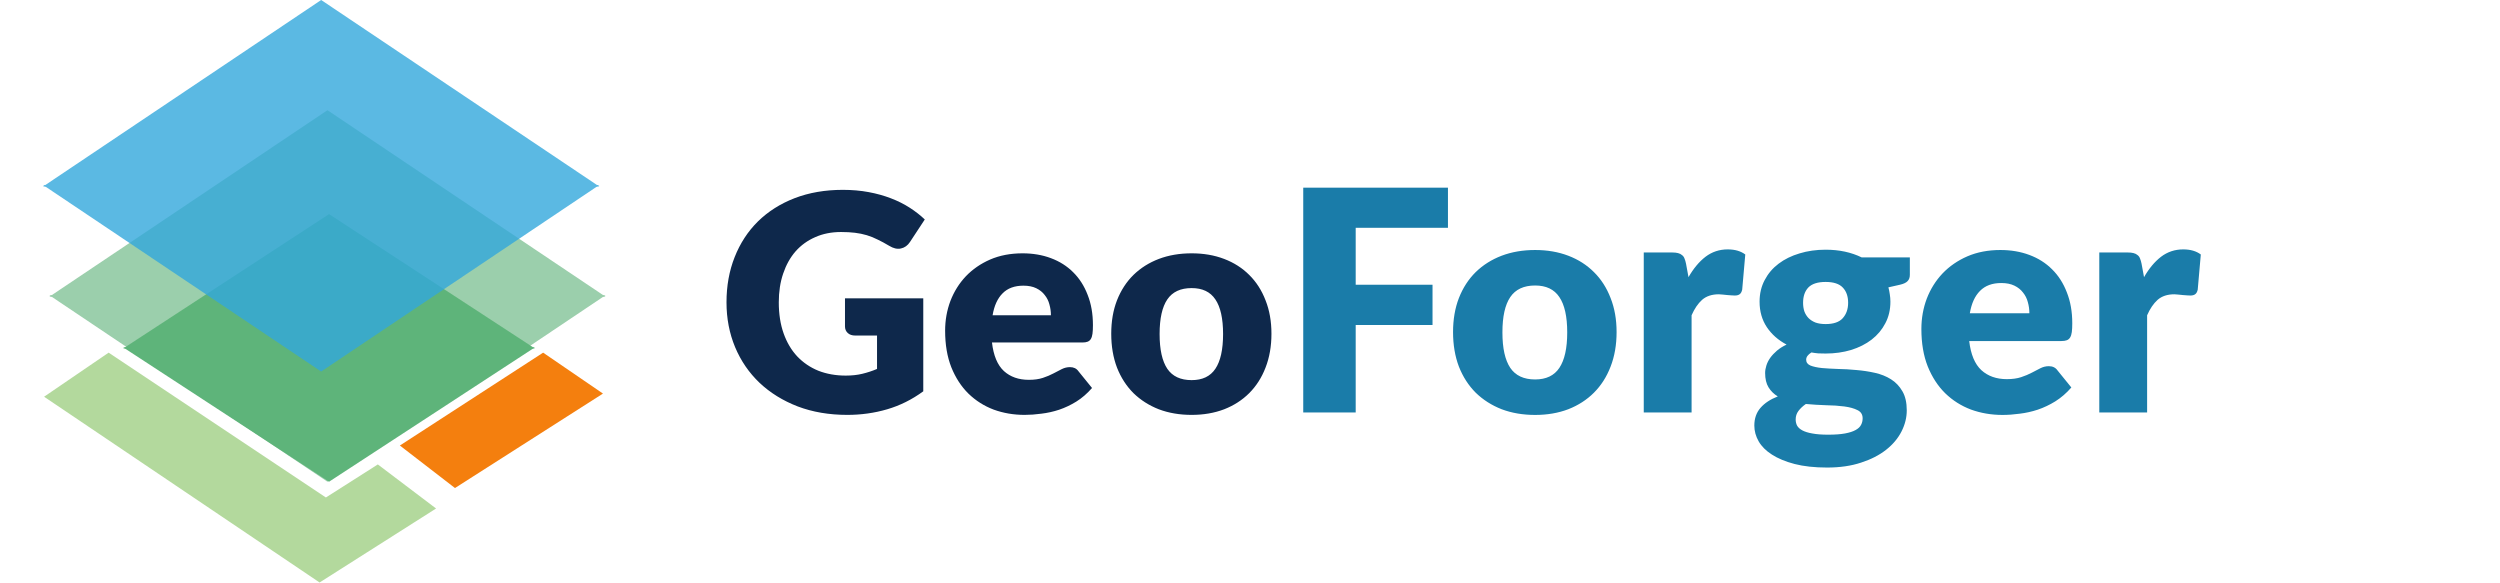
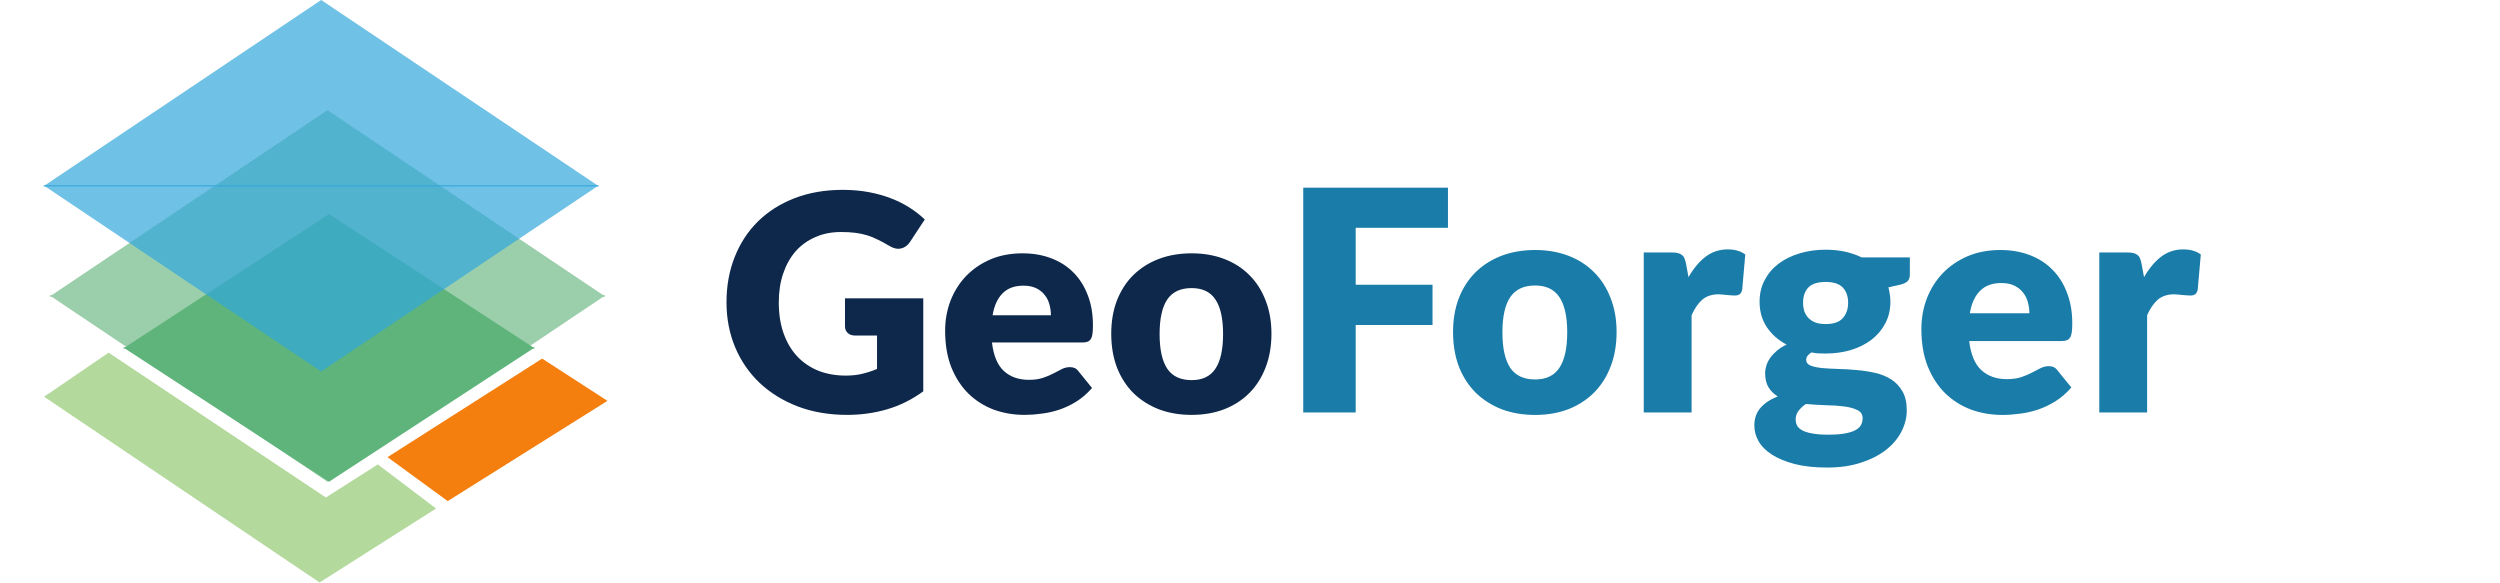
<svg xmlns="http://www.w3.org/2000/svg" width="794" height="185" viewBox="0 0 794 185" fill="none">
-   <path d="M144.5 155L127 141.5L172.5 112L191.5 125L144.5 155Z" fill="#F47F0E" />
  <path d="M268.368 94.76H293.232V124.28C289.648 126.904 285.824 128.808 281.76 129.992C277.728 131.176 273.504 131.768 269.088 131.768C263.328 131.768 258.08 130.872 253.344 129.08C248.64 127.256 244.608 124.76 241.248 121.592C237.888 118.392 235.296 114.616 233.472 110.264C231.648 105.88 230.736 101.128 230.736 96.008C230.736 90.792 231.6 86.008 233.328 81.656C235.056 77.272 237.52 73.496 240.72 70.328C243.952 67.16 247.84 64.696 252.384 62.936C256.96 61.176 262.064 60.296 267.696 60.296C270.608 60.296 273.344 60.536 275.904 61.016C278.464 61.496 280.816 62.152 282.96 62.984C285.136 63.816 287.12 64.808 288.912 65.96C290.704 67.112 292.304 68.36 293.712 69.704L289.008 76.856C288.272 77.976 287.312 78.664 286.128 78.92C284.976 79.176 283.728 78.888 282.384 78.056C281.104 77.288 279.888 76.632 278.736 76.088C277.616 75.512 276.464 75.048 275.28 74.696C274.096 74.344 272.848 74.088 271.536 73.928C270.224 73.768 268.752 73.688 267.12 73.688C264.08 73.688 261.344 74.232 258.912 75.32C256.48 76.376 254.4 77.88 252.672 79.832C250.976 81.784 249.664 84.136 248.736 86.888C247.808 89.608 247.344 92.648 247.344 96.008C247.344 99.72 247.856 103.016 248.88 105.896C249.904 108.776 251.344 111.208 253.2 113.192C255.088 115.176 257.328 116.696 259.92 117.752C262.544 118.776 265.44 119.288 268.608 119.288C270.56 119.288 272.32 119.096 273.888 118.712C275.488 118.328 277.04 117.816 278.544 117.176V106.568H271.632C270.608 106.568 269.808 106.296 269.232 105.752C268.656 105.208 268.368 104.52 268.368 103.688V94.76ZM333.773 100.136C333.773 98.952 333.613 97.8 333.292 96.68C333.004 95.56 332.509 94.568 331.805 93.704C331.133 92.808 330.237 92.088 329.117 91.544C327.997 91 326.637 90.728 325.036 90.728C322.22 90.728 320.012 91.544 318.412 93.176C316.812 94.776 315.757 97.096 315.245 100.136H333.773ZM315.052 108.776C315.533 112.936 316.797 115.96 318.844 117.848C320.892 119.704 323.533 120.632 326.765 120.632C328.493 120.632 329.981 120.424 331.229 120.008C332.477 119.592 333.581 119.128 334.541 118.616C335.533 118.104 336.429 117.64 337.229 117.224C338.061 116.808 338.925 116.6 339.821 116.6C341.005 116.6 341.901 117.032 342.509 117.896L346.829 123.224C345.293 124.984 343.629 126.424 341.837 127.544C340.077 128.632 338.253 129.496 336.365 130.136C334.509 130.744 332.637 131.16 330.749 131.384C328.892 131.64 327.116 131.768 325.421 131.768C321.932 131.768 318.652 131.208 315.581 130.088C312.541 128.936 309.868 127.24 307.564 125C305.292 122.76 303.484 119.976 302.14 116.648C300.828 113.32 300.172 109.448 300.172 105.032C300.172 101.704 300.732 98.552 301.852 95.576C303.004 92.6 304.636 89.992 306.748 87.752C308.892 85.512 311.468 83.736 314.477 82.424C317.516 81.112 320.941 80.456 324.749 80.456C328.045 80.456 331.053 80.968 333.773 81.992C336.525 83.016 338.877 84.504 340.828 86.456C342.813 88.408 344.349 90.808 345.437 93.656C346.556 96.472 347.116 99.672 347.116 103.256C347.116 104.376 347.069 105.288 346.973 105.992C346.877 106.696 346.701 107.256 346.445 107.672C346.189 108.088 345.837 108.376 345.389 108.536C344.973 108.696 344.429 108.776 343.757 108.776H315.052ZM378.466 80.456C382.242 80.456 385.682 81.048 388.786 82.232C391.891 83.416 394.547 85.112 396.755 87.32C398.995 89.528 400.722 92.216 401.938 95.384C403.187 98.52 403.811 102.056 403.811 105.992C403.811 109.96 403.187 113.544 401.938 116.744C400.722 119.912 398.995 122.616 396.755 124.856C394.547 127.064 391.891 128.776 388.786 129.992C385.682 131.176 382.242 131.768 378.466 131.768C374.658 131.768 371.186 131.176 368.05 129.992C364.946 128.776 362.258 127.064 359.986 124.856C357.746 122.616 356.002 119.912 354.754 116.744C353.538 113.544 352.93 109.96 352.93 105.992C352.93 102.056 353.538 98.52 354.754 95.384C356.002 92.216 357.746 89.528 359.986 87.32C362.258 85.112 364.946 83.416 368.05 82.232C371.186 81.048 374.658 80.456 378.466 80.456ZM378.466 120.728C381.891 120.728 384.403 119.528 386.002 117.128C387.634 114.696 388.45 111.016 388.45 106.088C388.45 101.16 387.634 97.496 386.002 95.096C384.403 92.696 381.891 91.496 378.466 91.496C374.946 91.496 372.37 92.696 370.738 95.096C369.106 97.496 368.29 101.16 368.29 106.088C368.29 111.016 369.106 114.696 370.738 117.128C372.37 119.528 374.946 120.728 378.466 120.728Z" fill="#0E284B" />
  <path d="M430.569 72.347V90.428H454.971V103.217H430.569V131H413.909V59.607H459.871V72.347H430.569ZM487.557 79.403C491.411 79.403 494.923 80.007 498.092 81.216C501.26 82.425 503.972 84.156 506.226 86.41C508.512 88.664 510.276 91.408 511.518 94.642C512.792 97.843 513.429 101.453 513.429 105.471C513.429 109.522 512.792 113.18 511.518 116.447C510.276 119.681 508.512 122.441 506.226 124.728C503.972 126.982 501.26 128.73 498.092 129.971C494.923 131.18 491.411 131.784 487.557 131.784C483.669 131.784 480.125 131.18 476.924 129.971C473.755 128.73 471.011 126.982 468.692 124.728C466.405 122.441 464.625 119.681 463.351 116.447C462.109 113.18 461.489 109.522 461.489 105.471C461.489 101.453 462.109 97.843 463.351 94.642C464.625 91.408 466.405 88.664 468.692 86.41C471.011 84.156 473.755 82.425 476.924 81.216C480.125 80.007 483.669 79.403 487.557 79.403ZM487.557 120.514C491.052 120.514 493.616 119.289 495.25 116.839C496.916 114.356 497.749 110.6 497.749 105.569C497.749 100.538 496.916 96.798 495.25 94.348C493.616 91.898 491.052 90.673 487.557 90.673C483.963 90.673 481.334 91.898 479.668 94.348C478.002 96.798 477.169 100.538 477.169 105.569C477.169 110.6 478.002 114.356 479.668 116.839C481.334 119.289 483.963 120.514 487.557 120.514ZM536.268 88.027C537.836 85.283 539.633 83.127 541.658 81.559C543.716 79.991 546.068 79.207 548.714 79.207C551.001 79.207 552.863 79.746 554.3 80.824L553.32 91.996C553.157 92.715 552.879 93.205 552.487 93.466C552.128 93.727 551.621 93.858 550.968 93.858C550.707 93.858 550.364 93.842 549.939 93.809C549.514 93.776 549.073 93.744 548.616 93.711C548.159 93.646 547.685 93.597 547.195 93.564C546.738 93.499 546.313 93.466 545.921 93.466C543.7 93.466 541.919 94.054 540.58 95.23C539.273 96.406 538.163 98.039 537.248 100.13V131H522.058V80.187H531.074C531.825 80.187 532.446 80.252 532.936 80.383C533.459 80.514 533.883 80.726 534.21 81.02C534.569 81.281 534.831 81.641 534.994 82.098C535.19 82.555 535.353 83.111 535.484 83.764L536.268 88.027ZM579.813 102.923C582.328 102.923 584.141 102.302 585.252 101.061C586.395 99.787 586.967 98.154 586.967 96.161C586.967 94.103 586.395 92.486 585.252 91.31C584.141 90.134 582.328 89.546 579.813 89.546C577.298 89.546 575.468 90.134 574.325 91.31C573.214 92.486 572.659 94.103 572.659 96.161C572.659 97.141 572.79 98.039 573.051 98.856C573.345 99.673 573.786 100.391 574.374 101.012C574.962 101.6 575.697 102.074 576.579 102.433C577.494 102.76 578.572 102.923 579.813 102.923ZM591.573 132.862C591.573 131.653 591.034 130.788 589.956 130.265C588.878 129.71 587.473 129.318 585.742 129.089C584.011 128.86 582.067 128.73 579.911 128.697C577.788 128.632 575.664 128.501 573.541 128.305C572.594 128.958 571.81 129.693 571.189 130.51C570.601 131.294 570.307 132.192 570.307 133.205C570.307 133.924 570.454 134.577 570.748 135.165C571.075 135.753 571.63 136.259 572.414 136.684C573.198 137.109 574.243 137.435 575.55 137.664C576.889 137.925 578.572 138.056 580.597 138.056C582.786 138.056 584.582 137.925 585.987 137.664C587.392 137.403 588.502 137.043 589.319 136.586C590.168 136.129 590.756 135.573 591.083 134.92C591.41 134.299 591.573 133.613 591.573 132.862ZM606.567 81.755V87.292C606.567 88.141 606.322 88.811 605.832 89.301C605.375 89.791 604.574 90.167 603.431 90.428L599.756 91.261C599.952 91.98 600.099 92.715 600.197 93.466C600.328 94.217 600.393 95.001 600.393 95.818C600.393 98.366 599.854 100.653 598.776 102.678C597.731 104.703 596.277 106.435 594.415 107.872C592.586 109.277 590.413 110.371 587.898 111.155C585.383 111.906 582.688 112.282 579.813 112.282C579.029 112.282 578.261 112.266 577.51 112.233C576.759 112.168 576.024 112.07 575.305 111.939C574.194 112.625 573.639 113.393 573.639 114.242C573.639 115.091 574.096 115.712 575.011 116.104C575.926 116.463 577.134 116.725 578.637 116.888C580.14 117.019 581.838 117.117 583.733 117.182C585.66 117.215 587.62 117.329 589.613 117.525C591.606 117.688 593.549 117.982 595.444 118.407C597.371 118.832 599.086 119.518 600.589 120.465C602.092 121.412 603.3 122.686 604.215 124.287C605.13 125.855 605.587 127.864 605.587 130.314C605.587 132.601 605.032 134.838 603.921 137.027C602.81 139.216 601.177 141.159 599.021 142.858C596.865 144.557 594.219 145.912 591.083 146.925C587.947 147.97 584.354 148.493 580.303 148.493C576.318 148.493 572.871 148.117 569.964 147.366C567.089 146.615 564.688 145.618 562.761 144.377C560.866 143.168 559.462 141.764 558.547 140.163C557.632 138.562 557.175 136.896 557.175 135.165C557.175 132.911 557.828 131.033 559.135 129.53C560.442 128.027 562.271 126.819 564.623 125.904C563.382 125.153 562.402 124.189 561.683 123.013C560.964 121.837 560.605 120.318 560.605 118.456C560.605 117.705 560.736 116.921 560.997 116.104C561.258 115.255 561.667 114.438 562.222 113.654C562.81 112.837 563.529 112.07 564.378 111.351C565.227 110.632 566.24 109.995 567.416 109.44C564.77 108.035 562.679 106.19 561.144 103.903C559.609 101.584 558.841 98.889 558.841 95.818C558.841 93.27 559.38 90.983 560.458 88.958C561.536 86.9 563.006 85.169 564.868 83.764C566.763 82.327 568.984 81.232 571.532 80.481C574.08 79.697 576.84 79.305 579.813 79.305C584.125 79.305 587.947 80.122 591.279 81.755H606.567ZM644.531 99.493C644.531 98.284 644.368 97.108 644.041 95.965C643.747 94.822 643.241 93.809 642.522 92.927C641.836 92.012 640.922 91.277 639.778 90.722C638.635 90.167 637.247 89.889 635.613 89.889C632.739 89.889 630.485 90.722 628.851 92.388C627.218 94.021 626.14 96.39 625.617 99.493H644.531ZM625.421 108.313C625.911 112.56 627.202 115.647 629.292 117.574C631.383 119.469 634.078 120.416 637.377 120.416C639.141 120.416 640.66 120.204 641.934 119.779C643.208 119.354 644.335 118.881 645.315 118.358C646.328 117.835 647.243 117.362 648.059 116.937C648.909 116.512 649.791 116.3 650.705 116.3C651.914 116.3 652.829 116.741 653.449 117.623L657.859 123.062C656.291 124.859 654.593 126.329 652.763 127.472C650.967 128.583 649.105 129.465 647.177 130.118C645.283 130.739 643.372 131.163 641.444 131.392C639.55 131.653 637.737 131.784 636.005 131.784C632.445 131.784 629.096 131.212 625.96 130.069C622.857 128.893 620.129 127.162 617.777 124.875C615.458 122.588 613.612 119.746 612.24 116.349C610.901 112.952 610.231 108.999 610.231 104.491C610.231 101.094 610.803 97.876 611.946 94.838C613.122 91.8 614.788 89.138 616.944 86.851C619.133 84.564 621.763 82.751 624.833 81.412C627.937 80.073 631.432 79.403 635.319 79.403C638.684 79.403 641.755 79.926 644.531 80.971C647.341 82.016 649.742 83.535 651.734 85.528C653.76 87.521 655.328 89.971 656.438 92.878C657.582 95.753 658.153 99.019 658.153 102.678C658.153 103.821 658.104 104.752 658.006 105.471C657.908 106.19 657.729 106.761 657.467 107.186C657.206 107.611 656.847 107.905 656.389 108.068C655.965 108.231 655.409 108.313 654.723 108.313H625.421ZM680.944 88.027C682.512 85.283 684.309 83.127 686.334 81.559C688.392 79.991 690.744 79.207 693.39 79.207C695.677 79.207 697.539 79.746 698.976 80.824L697.996 91.996C697.833 92.715 697.555 93.205 697.163 93.466C696.804 93.727 696.298 93.858 695.644 93.858C695.383 93.858 695.04 93.842 694.615 93.809C694.191 93.776 693.75 93.744 693.292 93.711C692.835 93.646 692.361 93.597 691.871 93.564C691.414 93.499 690.989 93.466 690.597 93.466C688.376 93.466 686.596 94.054 685.256 95.23C683.95 96.406 682.839 98.039 681.924 100.13V131H666.734V80.187H675.75C676.502 80.187 677.122 80.252 677.612 80.383C678.135 80.514 678.56 80.726 678.886 81.02C679.246 81.281 679.507 81.641 679.67 82.098C679.866 82.555 680.03 83.111 680.16 83.764L680.944 88.027Z" fill="#1A7CA9" />
+   <path d="M142.194 159.15L123.079 145.189L172.188 113.887L192.926 127.311L142.194 159.15Z" fill="#F47F0E" />
  <g opacity="0.9">
    <g opacity="0.9">
      <path d="M104 35L192.335 94.25H15.665L104 35Z" fill="#84C398" />
      <path d="M104 153L192.335 93.75H15.665L104 153Z" fill="#84C398" />
    </g>
    <path d="M104.5 68L169.885 110.68H39.115L104.5 68Z" fill="#4DAC6C" />
    <path d="M104.5 153L169.885 110.32H39.115L104.5 153Z" fill="#4DAC6C" />
  </g>
-   <g opacity="0.8">
-     <path d="M102 0L190.335 59.25H13.665L102 0Z" fill="#32A7DC" />
-     <path d="M102 118L190.335 58.75H13.665L102 118Z" fill="#32A7DC" />
-   </g>
+   <path opacity="0.7" d="M102 0L190.335 59.25H13.665L102 0Z" fill="#32A7DC" />
+   <path opacity="0.7" d="M102 118L190.335 58.75H13.665L102 118Z" fill="#32A7DC" />
  <path opacity="0.7" d="M101.5 185L14 126L34.5 112L103.5 158L120 147.5L138.5 161.5L101.5 185Z" fill="#93C973" />
</svg>
